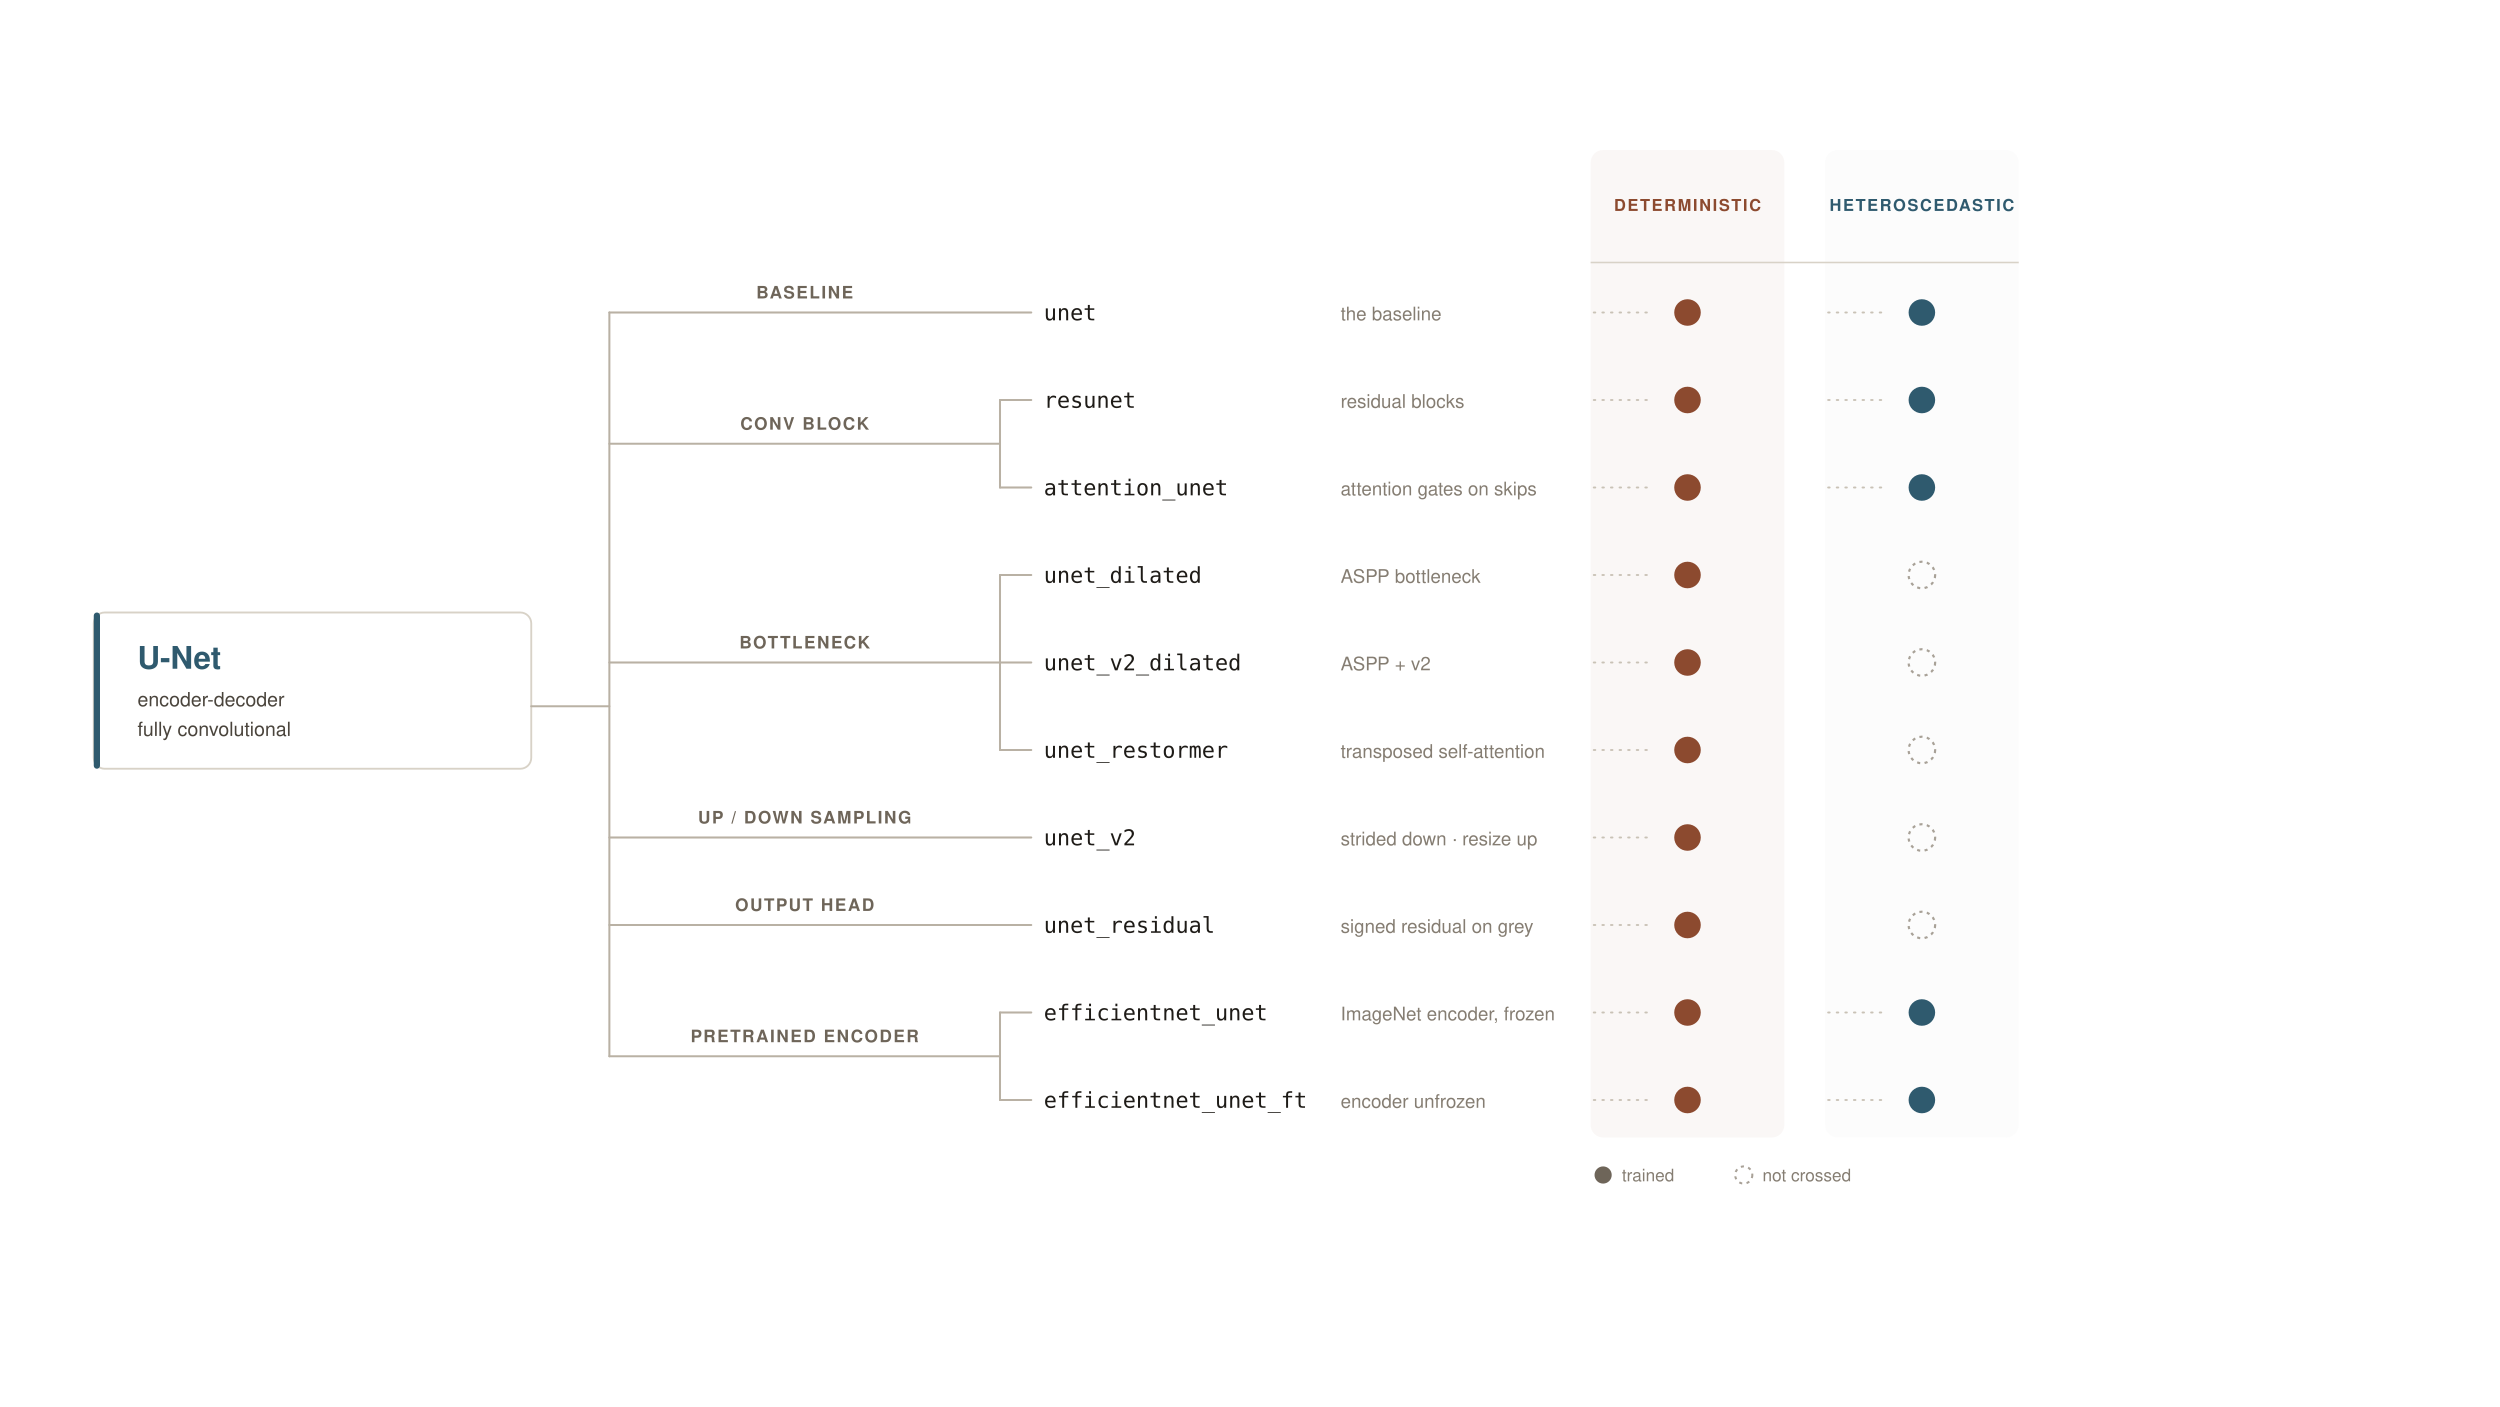
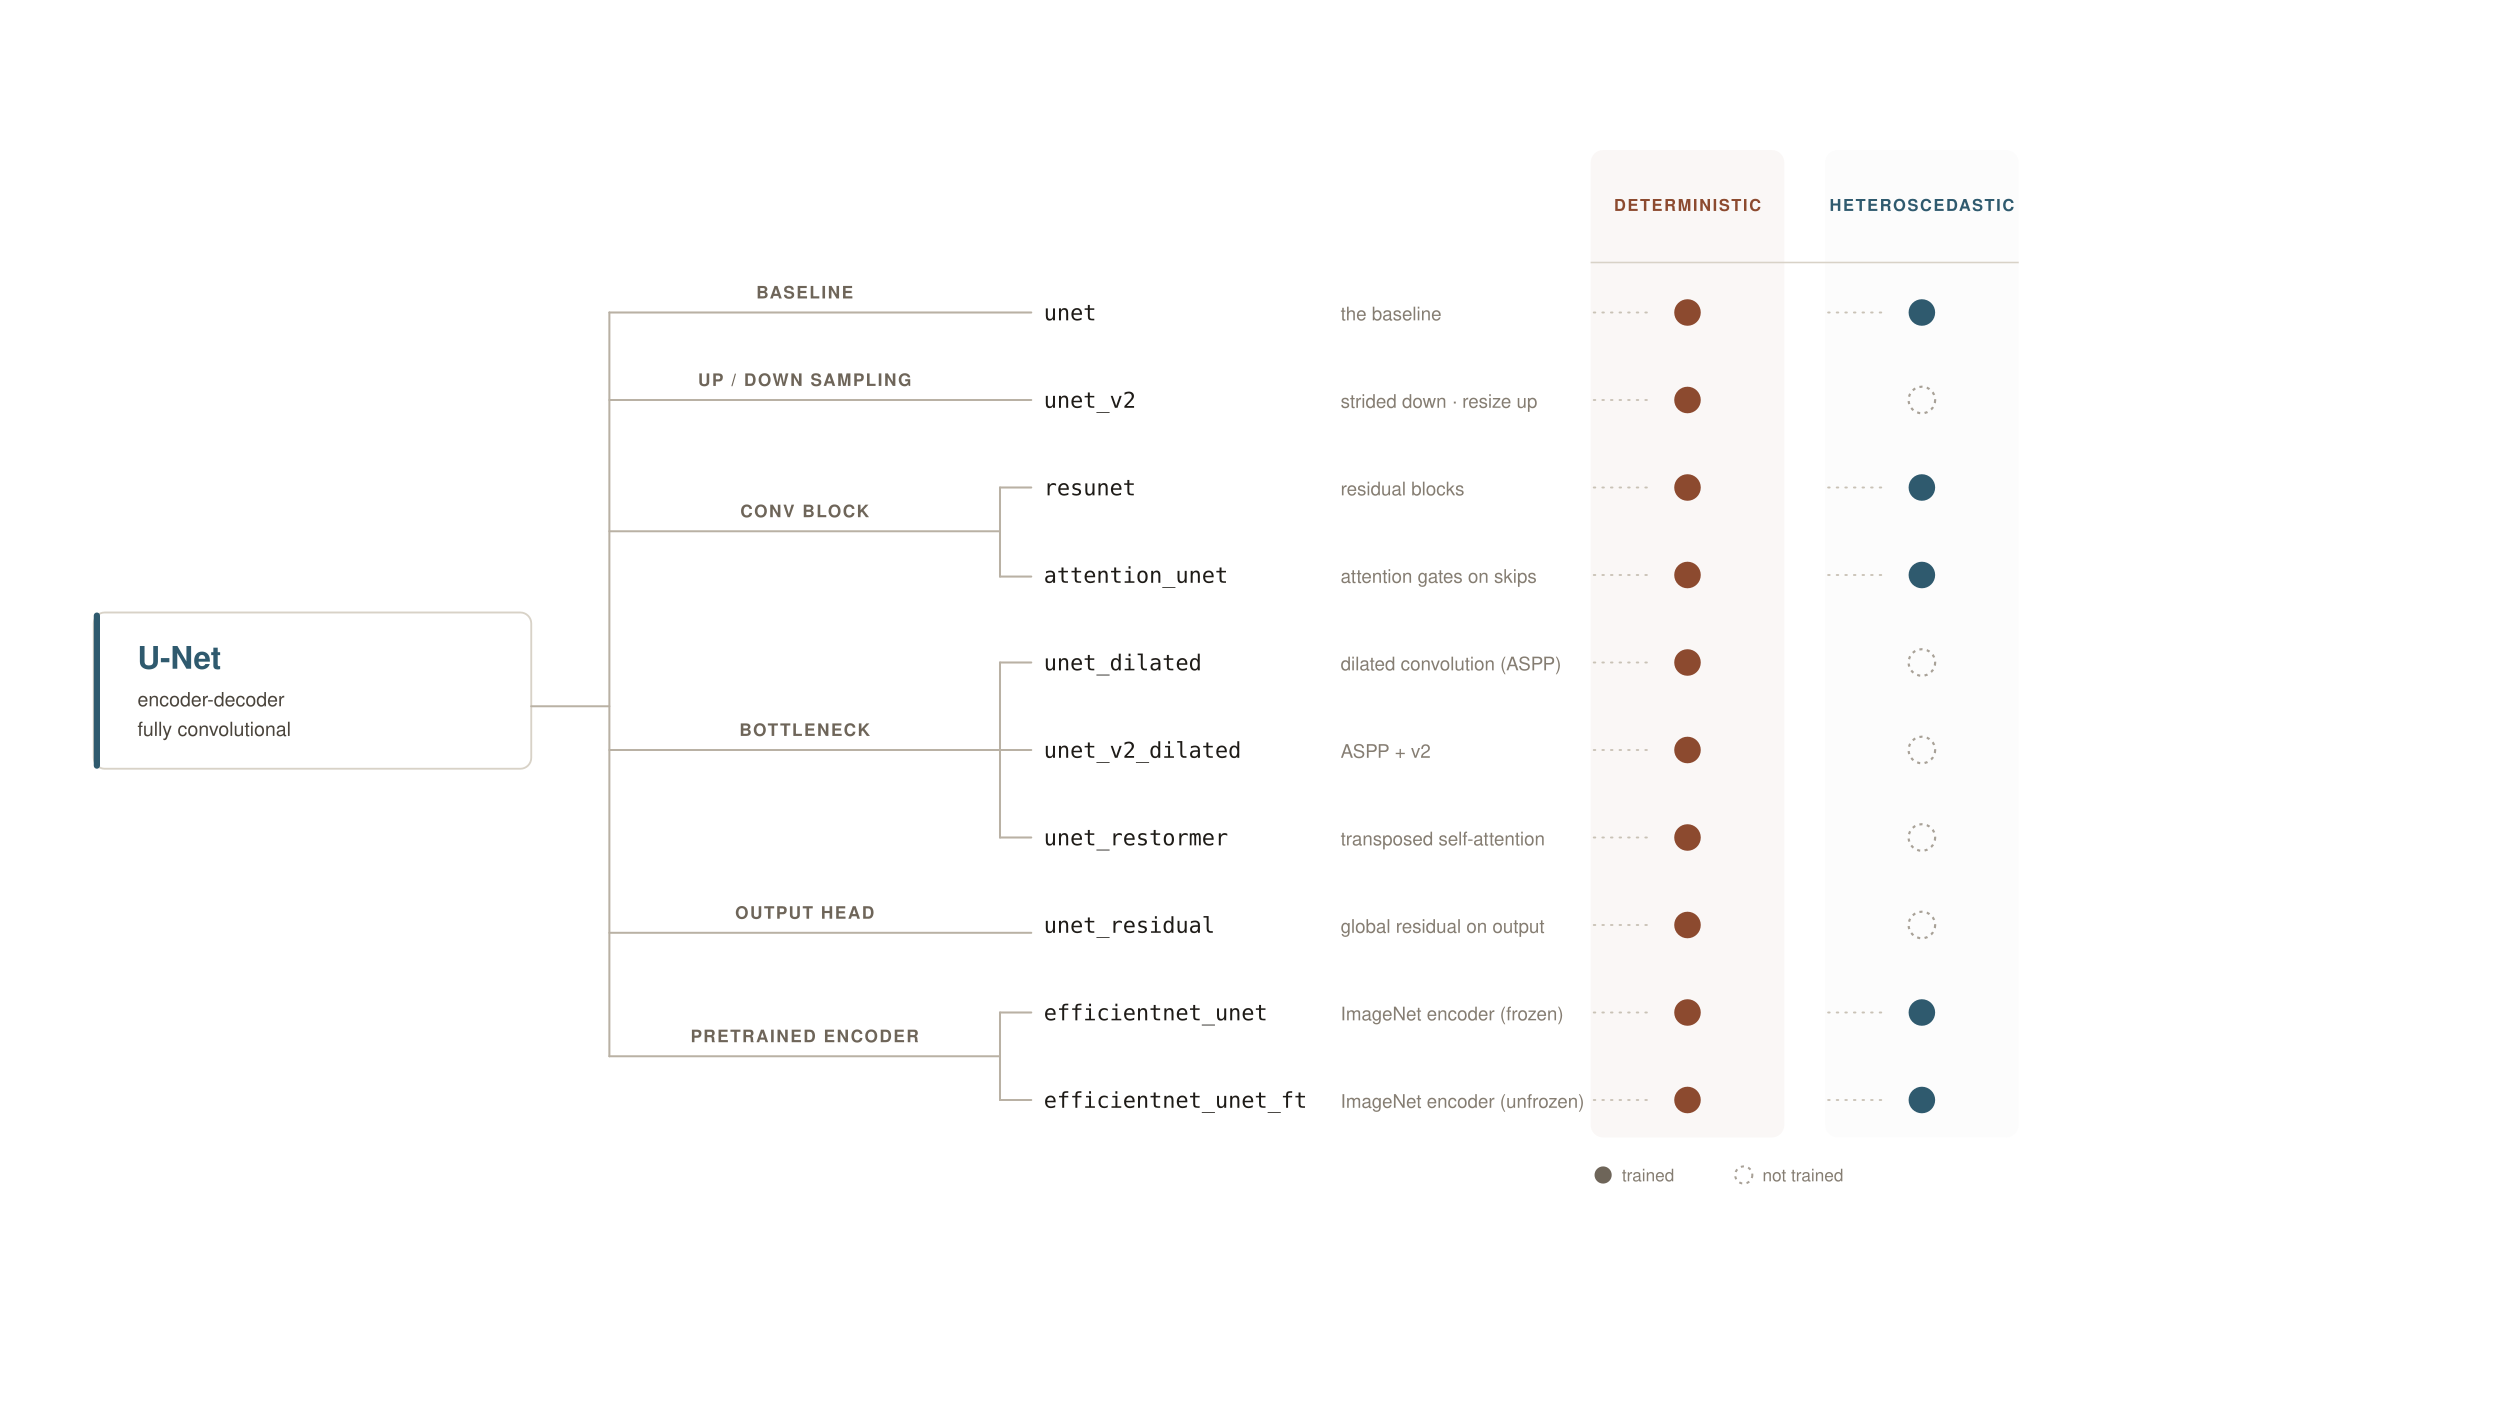
<svg xmlns="http://www.w3.org/2000/svg" viewBox="0 0 1600 900" width="1600" height="900" role="img" aria-label="Fifteen models: one U-Net backbone, one component varied at a time, crossed with a deterministic and a heteroscedastic output head.">
  <defs>
    <path id="star" d="M0,-8.5 L2.12,-2.91 L8.08,-2.63 L3.42,1.11 L5,6.88 L0,3.6 L-5,6.88 L-3.42,1.11 L-8.08,-2.63 L-2.12,-2.91 Z" />
  </defs>
  <rect x="0" y="0" width="1600" height="900" rx="10" fill="none" />#substitute the color with "none" to transparent backgroud (old: #FCFBF8)
<rect x="0.75" y="0.75" width="1598.5" height="898.5" rx="10" fill="none" stroke="none" stroke-width="1.5" />
  <g font-family="Helvetica Neue, Helvetica, Arial, sans-serif">
    <rect x="1018" y="96" width="124" height="632" rx="8" fill="#8C4A2F" opacity="0.045" />
    <rect x="1168" y="96" width="124" height="632" rx="8" fill="#c4c5c5" opacity="0.05" />
    <text x="1080" y="135" font-size="10.5" font-weight="600" fill="#8C4A2F" letter-spacing="0.1em" text-anchor="middle">DETERMINISTIC</text>
    <text x="1230" y="135" font-size="10.5" font-weight="600" fill="#2F5A6E" letter-spacing="0.1em" text-anchor="middle">HETEROSCEDASTIC</text>
    <line x1="1018" y1="168" x2="1292" y2="168" stroke="#D8D2C7" stroke-width="1" />
    <rect x="60" y="392" width="280" height="100" rx="7" fill="none" stroke="#D8D2C7" stroke-width="1.2" />
    <rect x="60" y="392" width="4" height="100" rx="2" fill="#2F5A6E" />
    <text x="88" y="428" font-size="20" font-weight="600" fill="#2F5A6E">U-Net</text>
    <text x="88" y="452" font-size="12.5" fill="#4A443C">encoder-decoder</text>
    <text x="88" y="471" font-size="12.5" fill="#4A443C">fully convolutional</text>
    <g stroke="#B9B1A4" stroke-width="1.3" fill="none" stroke-linecap="round">
      <line x1="340" y1="452" x2="390" y2="452" />
      <line x1="390" y1="200" x2="390" y2="676" />
-       <line x1="390" y1="200" x2="660" y2="200" />
-       <line x1="390" y1="284" x2="640" y2="284" />
-       <line x1="390" y1="424" x2="640" y2="424" />
-       <line x1="390" y1="536" x2="660" y2="536" />
-       <line x1="390" y1="592" x2="660" y2="592" />
-       <line x1="390" y1="676" x2="640" y2="676" />
-       <line x1="640" y1="256" x2="640" y2="312" />
-       <line x1="640" y1="256" x2="660" y2="256" />
-       <line x1="640" y1="312" x2="660" y2="312" />
-       <line x1="640" y1="368" x2="640" y2="480" />
-       <line x1="640" y1="368" x2="660" y2="368" />
-       <line x1="640" y1="424" x2="660" y2="424" />
+       <line x1="390" y1="200" x2="660" y2="200" />#Baseline
+     <line x1="390" y1="256" x2="660" y2="256" />#Up/Down sampling
+     <line x1="390" y1="340" x2="640" y2="340" />ConvBlock
+     <line x1="390" y1="480" x2="640" y2="480" />Botleneck
+     <line x1="390" y1="597" x2="660" y2="597" />Output Head
+     <line x1="390" y1="676" x2="640" y2="676" />#Pretrained encoder
+ 
+     
+     #ConvBlock
+     <line x1="640" y1="312" x2="640" y2="369" />#vertical
+     <line x1="640" y1="312" x2="660" y2="312" />
+       <line x1="640" y1="369" x2="660" y2="369" />
+ 
+     #Botleneck
+     <line x1="640" y1="424" x2="640" y2="536" />#vertical
+     <line x1="640" y1="424" x2="660" y2="424" />
      <line x1="640" y1="480" x2="660" y2="480" />
-       <line x1="640" y1="648" x2="640" y2="704" />
-       <line x1="640" y1="648" x2="660" y2="648" />
+       <line x1="640" y1="536" x2="660" y2="536" />
+ 
+     #Pretrained encoder
+     <line x1="640" y1="648" x2="640" y2="704" />#vertical
+     <line x1="640" y1="648" x2="660" y2="648" />
      <line x1="640" y1="704" x2="660" y2="704" />
    </g>
    <g font-size="11" font-weight="600" fill="#6E6559" letter-spacing="0.09em" text-anchor="middle">
      <text x="515" y="191">BASELINE</text>
-       <text x="515" y="275">CONV BLOCK</text>
-       <text x="515" y="415">BOTTLENECK</text>
-       <text x="515" y="527">UP / DOWN SAMPLING</text>
-       <text x="515" y="583">OUTPUT HEAD</text>
+       <text x="515" y="247">UP / DOWN SAMPLING</text>
+       <text x="515" y="331">CONV BLOCK</text>
+       <text x="515" y="471">BOTTLENECK</text>
+       <text x="515" y="588">OUTPUT HEAD</text>
      <text x="515" y="667">PRETRAINED ENCODER</text>
    </g>
    <g font-family="SFMono-Regular, Menlo, Consolas, monospace" font-size="14" fill="#1E1B17">
      <text x="668" y="205">unet</text>
-       <text x="668" y="261">resunet</text>
-       <text x="668" y="317">attention_unet</text>
-       <text x="668" y="373">unet_dilated</text>
-       <text x="668" y="429">unet_v2_dilated</text>
-       <text x="668" y="485">unet_restormer</text>
-       <text x="668" y="541">unet_v2</text>
+       <text x="668" y="261">unet_v2</text>
+       <text x="668" y="317">resunet</text>
+       <text x="668" y="373">attention_unet</text>
+       <text x="668" y="429">unet_dilated</text>
+       <text x="668" y="485">unet_v2_dilated</text>
+       <text x="668" y="541">unet_restormer</text>
      <text x="668" y="597">unet_residual</text>
      <text x="668" y="653">efficientnet_unet</text>
      <text x="668" y="709">efficientnet_unet_ft</text>
    </g>
    <g font-size="12" fill="#857D72">
      <text x="858" y="205">the baseline</text>
-       <text x="858" y="261">residual blocks</text>
-       <text x="858" y="317">attention gates on skips</text>
-       <text x="858" y="373">ASPP bottleneck</text>
-       <text x="858" y="429">ASPP + v2</text>
-       <text x="858" y="485">transposed self-attention</text>
-       <text x="858" y="541">strided down · resize up</text>
-       <text x="858" y="597">signed residual on grey</text>
-       <text x="858" y="653">ImageNet encoder, frozen</text>
-       <text x="858" y="709">encoder unfrozen</text>
+       <text x="858" y="261">strided down · resize up</text>
+       <text x="858" y="317">residual blocks</text>
+       <text x="858" y="373">attention gates on skips</text>
+       <text x="858" y="429">dilated convolution (ASPP)</text>
+       <text x="858" y="485">ASPP + v2</text>
+       <text x="858" y="541">transposed self-attention</text>
+       <text x="858" y="597">global residual on output</text>
+       <text x="858" y="653">ImageNet encoder (frozen)</text>
+       <text x="858" y="709">ImageNet encoder (unfrozen)</text>
    </g>
    <g stroke="#C9C2B6" stroke-width="1.2" stroke-dasharray="1 4.5" stroke-linecap="round">
      <line x1="1020" y1="200" x2="1058" y2="200" />
      <line x1="1020" y1="256" x2="1058" y2="256" />
      <line x1="1020" y1="312" x2="1058" y2="312" />
      <line x1="1020" y1="368" x2="1058" y2="368" />
      <line x1="1020" y1="424" x2="1058" y2="424" />
      <line x1="1020" y1="480" x2="1058" y2="480" />
      <line x1="1020" y1="536" x2="1058" y2="536" />
      <line x1="1020" y1="592" x2="1058" y2="592" />
      <line x1="1020" y1="648" x2="1058" y2="648" />
      <line x1="1020" y1="704" x2="1058" y2="704" />
    </g>
    <g fill="#8C4A2F">
      <circle cx="1080" cy="200" r="8.5" />
      <circle cx="1080" cy="256" r="8.5" />
      <circle cx="1080" cy="312" r="8.5" />
      <circle cx="1080" cy="368" r="8.5" />
      <circle cx="1080" cy="424" r="8.5" />
      <circle cx="1080" cy="480" r="8.5" />
      <circle cx="1080" cy="536" r="8.5" />
      <circle cx="1080" cy="592" r="8.5" />
      <circle cx="1080" cy="648" r="8.5" />
      <circle cx="1080" cy="704" r="8.5" />
    </g>
    <g stroke="#C9C2B6" stroke-width="1.2" stroke-dasharray="1 4.5" stroke-linecap="round">
      <line x1="1170" y1="200" x2="1208" y2="200" />
-       <line x1="1170" y1="256" x2="1208" y2="256" />
      <line x1="1170" y1="312" x2="1208" y2="312" />
+       <line x1="1170" y1="368" x2="1208" y2="368" />
      <line x1="1170" y1="648" x2="1208" y2="648" />
      <line x1="1170" y1="704" x2="1208" y2="704" />
    </g>
    <g fill="#2F5A6E">
      <circle cx="1230" cy="200" r="8.5" />
-       <circle cx="1230" cy="256" r="8.5" />
      <circle cx="1230" cy="312" r="8.5" />
+       <circle cx="1230" cy="368" r="8.5" />
      <circle cx="1230" cy="648" r="8.5" />
      <circle cx="1230" cy="704" r="8.5" />
    </g>
    <g fill="none" stroke="#A8A197" stroke-width="1.4" stroke-dasharray="2 2.8">
-       <circle cx="1230" cy="368" r="8.5" />
+       <circle cx="1230" cy="256" r="8.5" />
      <circle cx="1230" cy="424" r="8.5" />
      <circle cx="1230" cy="480" r="8.5" />
      <circle cx="1230" cy="536" r="8.5" />
      <circle cx="1230" cy="592" r="8.5" />
    </g>
    <circle cx="1026" cy="752" r="5.5" fill="#6E6559" />
    <text x="1038" y="756" font-size="11" fill="#857D72">trained</text>
    <circle cx="1116" cy="752" r="5.5" fill="none" stroke="#A8A197" stroke-width="1.3" stroke-dasharray="2 2.8" />
-     <text x="1128" y="756" font-size="11" fill="#857D72">not crossed</text>
+     <text x="1128" y="756" font-size="11" fill="#857D72">not trained</text>
    <text x="1080" y="756" font-size="0" fill="none"> </text>
  </g>
</svg>
